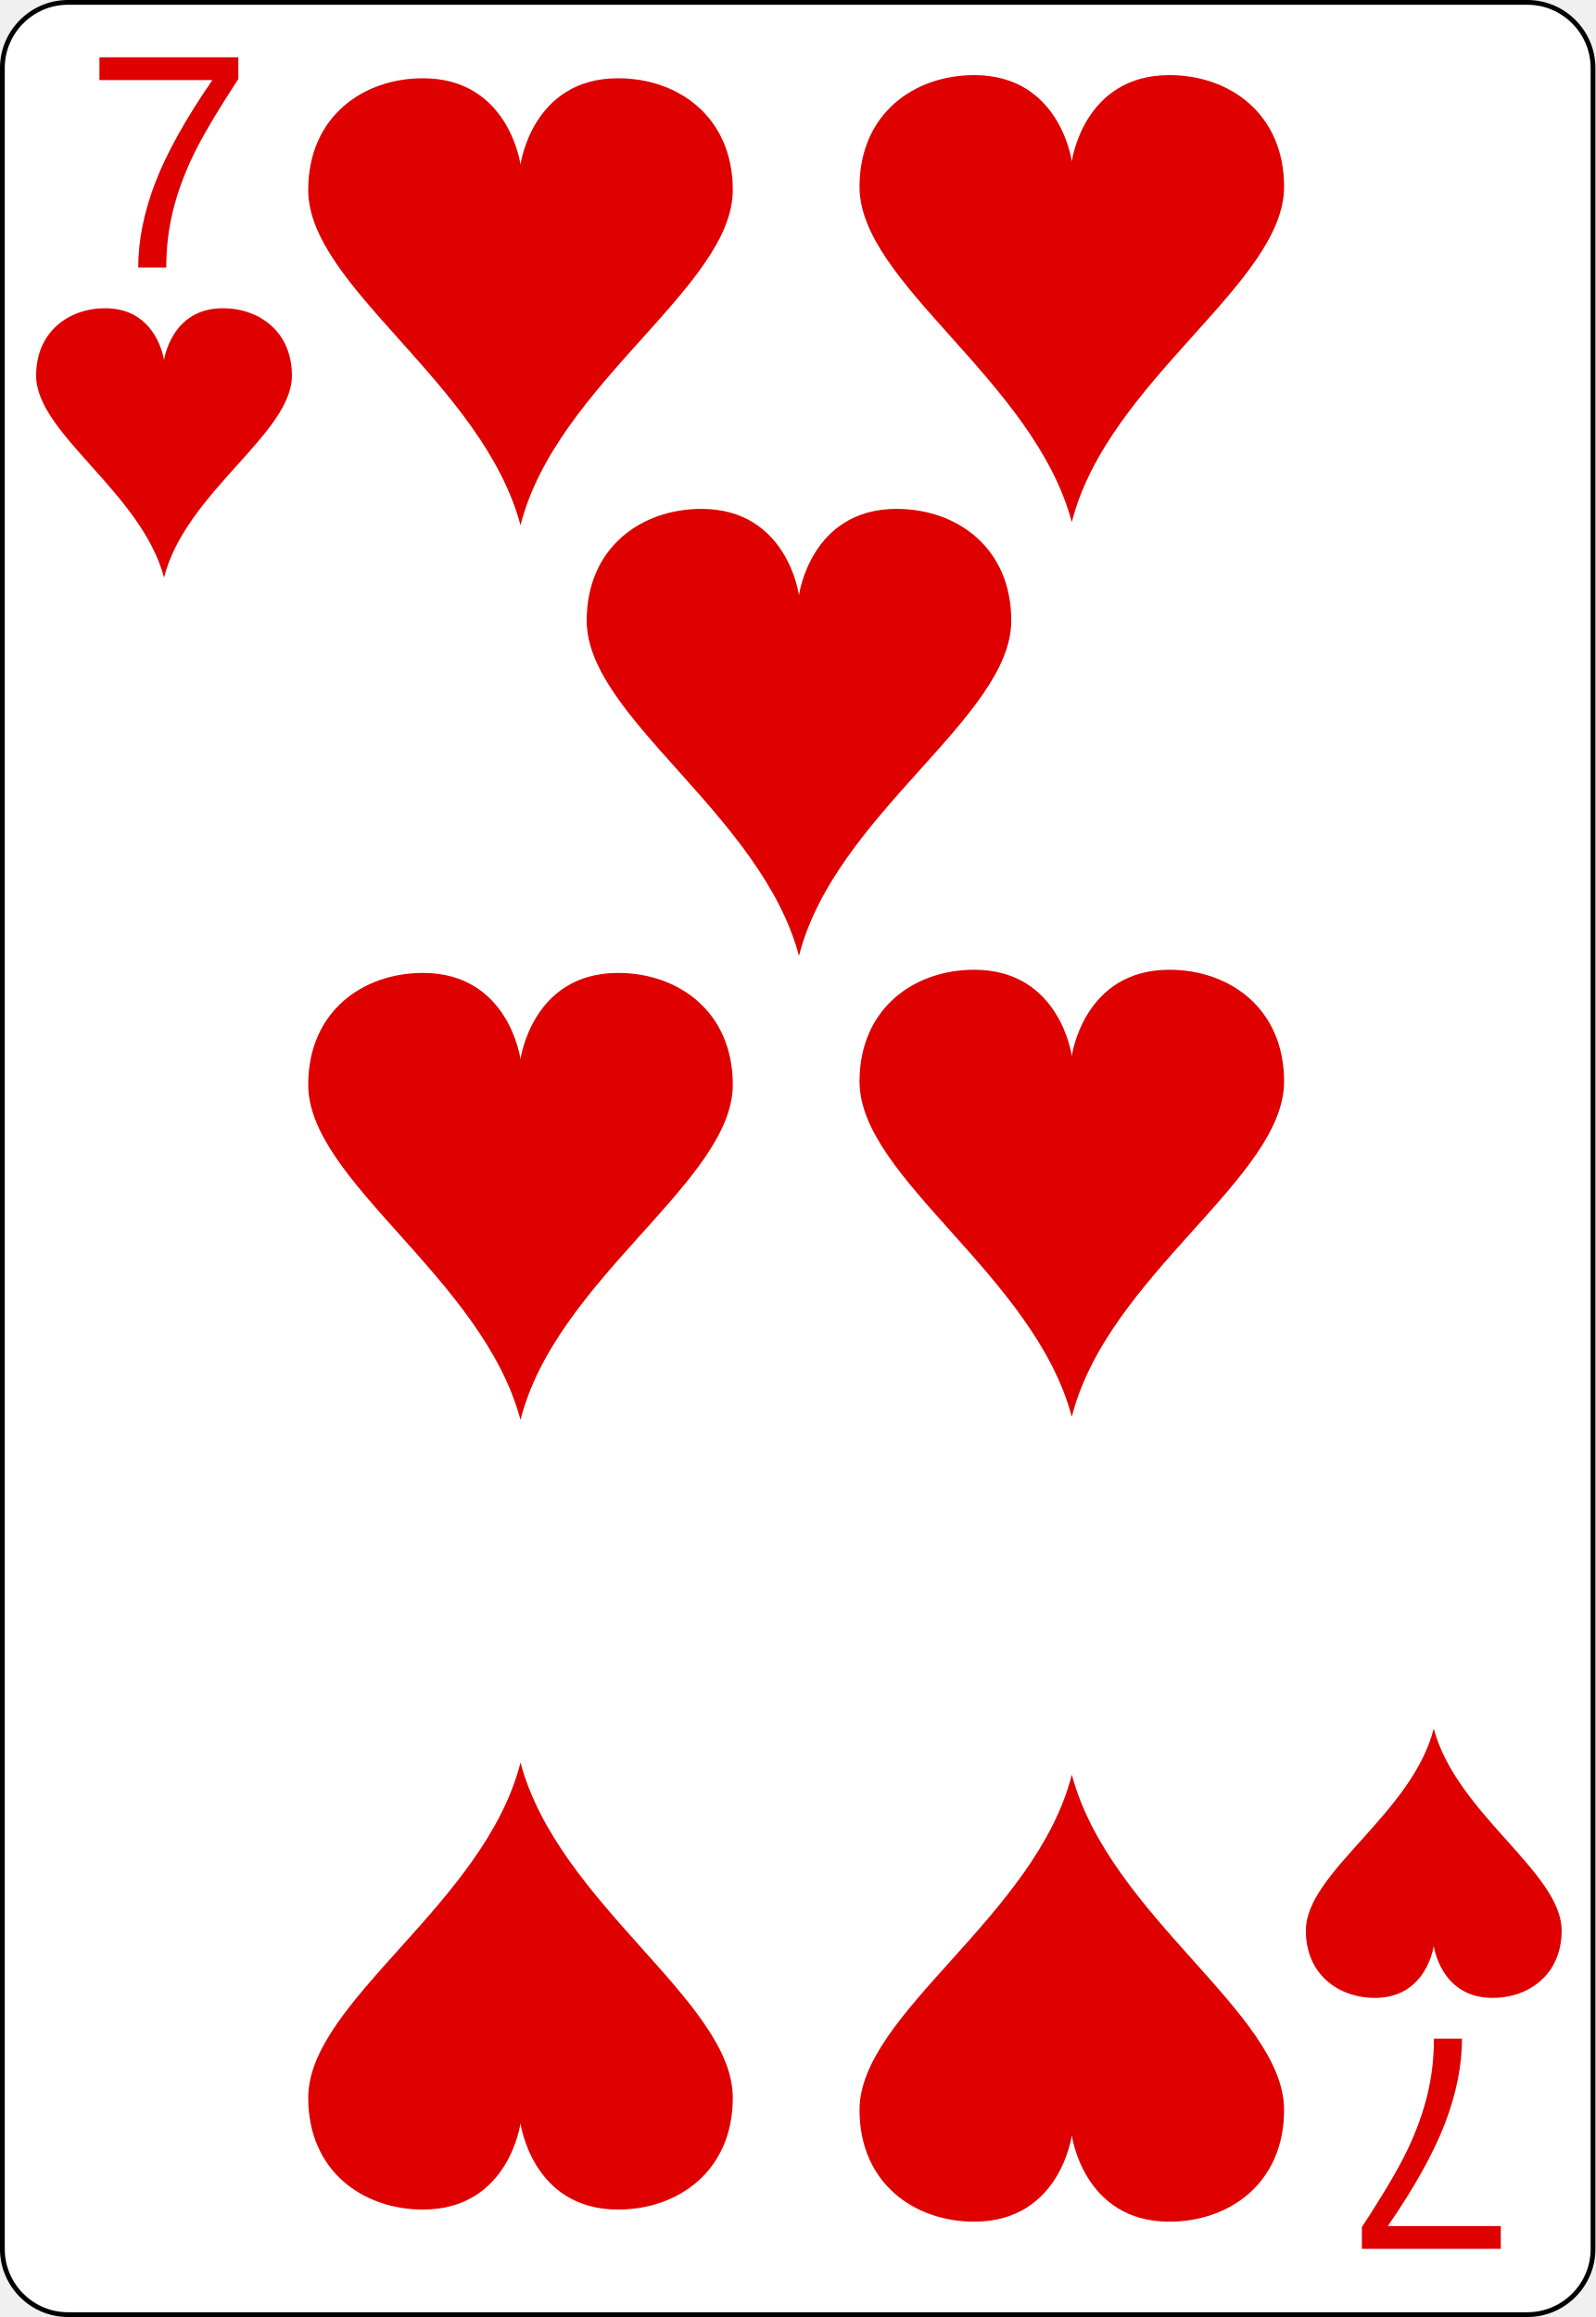
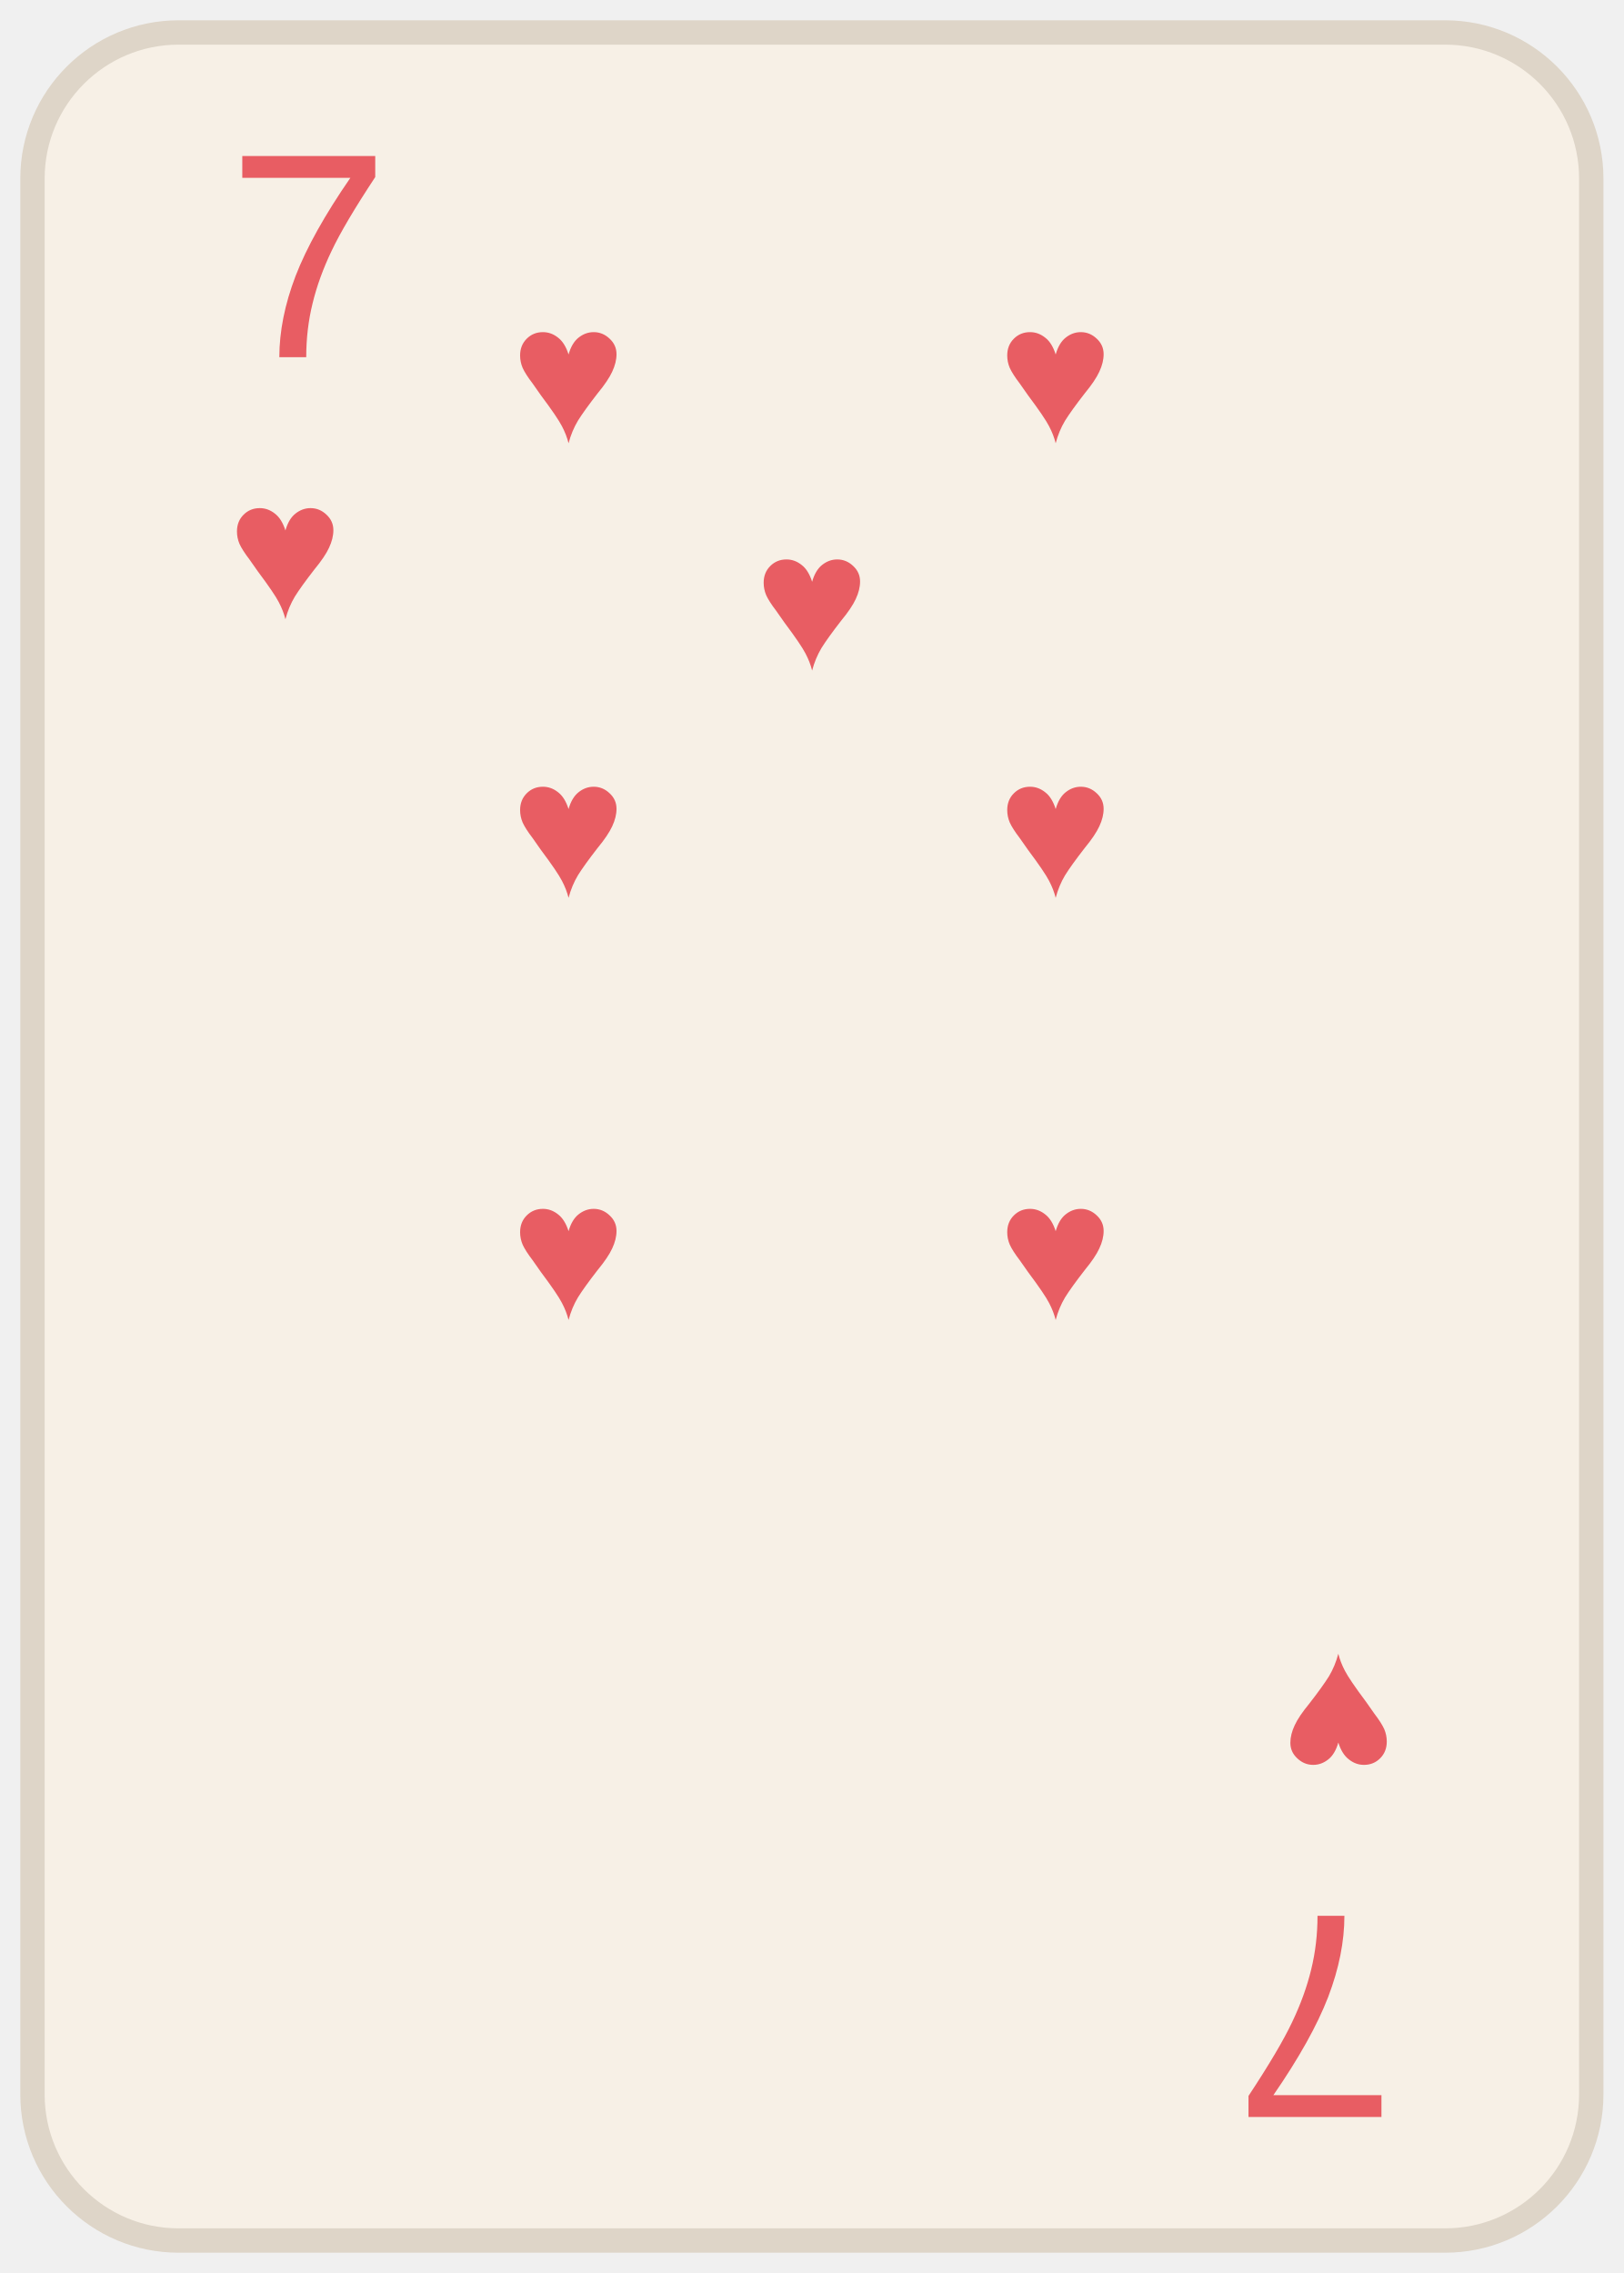
- <svg xmlns="http://www.w3.org/2000/svg" xml:space="preserve" width="222.783" height="323.556" viewBox="0 0 167.087 242.667">
-   <g style="fill-rule:nonzero;clip-rule:nonzero;stroke:#000;stroke-miterlimit:4">
-     <path d="M166.837 235.548c0 3.777-3.087 6.869-6.871 6.869H7.11c-3.775 0-6.861-3.092-6.861-6.87V7.12C.25 3.343 3.336.25 7.11.25h152.856c3.784 0 6.87 3.093 6.87 6.87z" style="fill:#fff;stroke-width:.5" />
+ <svg xmlns="http://www.w3.org/2000/svg" viewBox="0 0 100 140" role="img" aria-label="7 of H">
+   <rect x="2" y="2" width="96" height="136" rx="9" fill="#f7f0e6" stroke="#ded5c8" stroke-width="1.5" />
+   <text x="14" y="22" fill="#e85d63" font-family="Haskoy, -apple-system, Segoe UI, Arial, sans-serif" font-size="18" font-weight="500">7</text>
+   <text x="14" y="38" fill="#e85d63" font-family="Haskoy, -apple-system, Segoe UI, Arial, sans-serif" font-size="12" font-weight="500">♥</text>
+   <g>
+     <text x="35" y="23" text-anchor="middle" dominant-baseline="central" fill="#e85d63" font-family="Haskoy, -apple-system, Segoe UI, Arial, sans-serif" font-size="12" font-weight="500">♥</text>
+     <text x="65" y="23" text-anchor="middle" dominant-baseline="central" fill="#e85d63" font-family="Haskoy, -apple-system, Segoe UI, Arial, sans-serif" font-size="12" font-weight="500">♥</text>
+     <text x="50" y="37" text-anchor="middle" dominant-baseline="central" fill="#e85d63" font-family="Haskoy, -apple-system, Segoe UI, Arial, sans-serif" font-size="12" font-weight="500">♥</text>
+     <text x="35" y="51" text-anchor="middle" dominant-baseline="central" fill="#e85d63" font-family="Haskoy, -apple-system, Segoe UI, Arial, sans-serif" font-size="12" font-weight="500">♥</text>
+     <text x="65" y="51" text-anchor="middle" dominant-baseline="central" fill="#e85d63" font-family="Haskoy, -apple-system, Segoe UI, Arial, sans-serif" font-size="12" font-weight="500">♥</text>
+     <text x="35" y="77" text-anchor="middle" dominant-baseline="central" fill="#e85d63" font-family="Haskoy, -apple-system, Segoe UI, Arial, sans-serif" font-size="12" font-weight="500">♥</text>
+     <text x="65" y="77" text-anchor="middle" dominant-baseline="central" fill="#e85d63" font-family="Haskoy, -apple-system, Segoe UI, Arial, sans-serif" font-size="12" font-weight="500">♥</text>
  </g>
-   <text xml:space="preserve" x="8.775" y="28.013" style="font-size:32px;font-style:normal;font-weight:400;line-height:125%;letter-spacing:0;word-spacing:0;fill:#df0000;fill-opacity:1;stroke:none;font-family:Bitstream Vera Sans">
-     <tspan x="8.775" y="28.013" style="font-style:normal;font-variant:normal;font-weight:400;font-stretch:normal;fill:#df0000;fill-opacity:1;font-family:Arial;-inkscape-font-specification:Arial">7</tspan>
-   </text>
-   <path d="M3.676-9C.433-9 0-5.523 0-5.523S-.433-9-3.676-9C-5.946-9-8-7.441-8-4.5-8-.614-1.42 3.294 0 9 1.352 3.299 8-.614 8-4.5 8-7.441 5.946-9 3.676-9" style="fill:#df0000;fill-opacity:1" transform="matrix(1.6743 0 0 1.567 17.178 46.385)" />
-   <text xml:space="preserve" x="-158.818" y="-213.515" style="font-size:32px;font-style:normal;font-weight:400;line-height:125%;letter-spacing:0;word-spacing:0;fill:#df0000;fill-opacity:1;stroke:none;font-family:Bitstream Vera Sans" transform="scale(-1)">
-     <tspan x="-158.818" y="-213.515" style="font-style:normal;font-variant:normal;font-weight:400;font-stretch:normal;fill:#df0000;fill-opacity:1;font-family:Arial;-inkscape-font-specification:Arial">7</tspan>
-   </text>
-   <path d="M3.676-9C.433-9 0-5.523 0-5.523S-.433-9-3.676-9C-5.946-9-8-7.441-8-4.5-8-.614-1.42 3.294 0 9 1.352 3.299 8-.614 8-4.5 8-7.441 5.946-9 3.676-9" style="fill:#df0000;fill-opacity:1" transform="matrix(-1.6743 0 0 -1.567 150.156 195.143)" />
-   <path d="M3.676-9C.433-9 0-5.523 0-5.523S-.433-9-3.676-9C-5.946-9-8-7.441-8-4.5-8-.614-1.42 3.294 0 9 1.352 3.299 8-.614 8-4.5 8-7.441 5.946-9 3.676-9" style="fill:#df0000;fill-opacity:1" transform="matrix(2.779 0 0 2.60089 54.512 31.604)" />
-   <path d="M3.676-9C.433-9 0-5.523 0-5.523S-.433-9-3.676-9C-5.946-9-8-7.441-8-4.5-8-.614-1.42 3.294 0 9 1.352 3.299 8-.614 8-4.5 8-7.441 5.946-9 3.676-9" style="fill:#df0000;fill-opacity:1" transform="matrix(-2.779 0 0 -2.60089 54.512 208.006)" />
-   <path d="M3.676-9C.433-9 0-5.523 0-5.523S-.433-9-3.676-9C-5.946-9-8-7.441-8-4.5-8-.614-1.42 3.294 0 9 1.352 3.299 8-.614 8-4.5 8-7.441 5.946-9 3.676-9" style="fill:#df0000;fill-opacity:1" transform="matrix(2.779 0 0 2.60089 54.512 125.305)" />
-   <path d="M3.676-9C.433-9 0-5.523 0-5.523S-.433-9-3.676-9C-5.946-9-8-7.441-8-4.5-8-.614-1.42 3.294 0 9 1.352 3.299 8-.614 8-4.5 8-7.441 5.946-9 3.676-9" style="fill:#df0000;fill-opacity:1" transform="matrix(2.779 0 0 2.60089 112.25 31.273)" />
-   <path d="M3.676-9C.433-9 0-5.523 0-5.523S-.433-9-3.676-9C-5.946-9-8-7.441-8-4.5-8-.614-1.42 3.294 0 9 1.352 3.299 8-.614 8-4.5 8-7.441 5.946-9 3.676-9" style="fill:#df0000;fill-opacity:1" transform="matrix(-2.779 0 0 -2.60089 112.25 209.275)" />
-   <path d="M3.676-9C.433-9 0-5.523 0-5.523S-.433-9-3.676-9C-5.946-9-8-7.441-8-4.5-8-.614-1.42 3.294 0 9 1.352 3.299 8-.614 8-4.5 8-7.441 5.946-9 3.676-9" style="fill:#df0000;fill-opacity:1" transform="matrix(2.779 0 0 2.60089 112.25 124.974)" />
-   <path d="M3.676-9C.433-9 0-5.523 0-5.523S-.433-9-3.676-9C-5.946-9-8-7.441-8-4.5-8-.614-1.42 3.294 0 9 1.352 3.299 8-.614 8-4.5 8-7.441 5.946-9 3.676-9" style="fill:#df0000;fill-opacity:1" transform="matrix(2.779 0 0 2.60089 83.678 76.705)" />
+   <g transform="rotate(180 50 70)">
+     <text x="14" y="22" fill="#e85d63" font-family="Haskoy, -apple-system, Segoe UI, Arial, sans-serif" font-size="18" font-weight="500">7</text>
+     <text x="14" y="38" fill="#e85d63" font-family="Haskoy, -apple-system, Segoe UI, Arial, sans-serif" font-size="12" font-weight="500">♥</text>
+   </g>
</svg>
